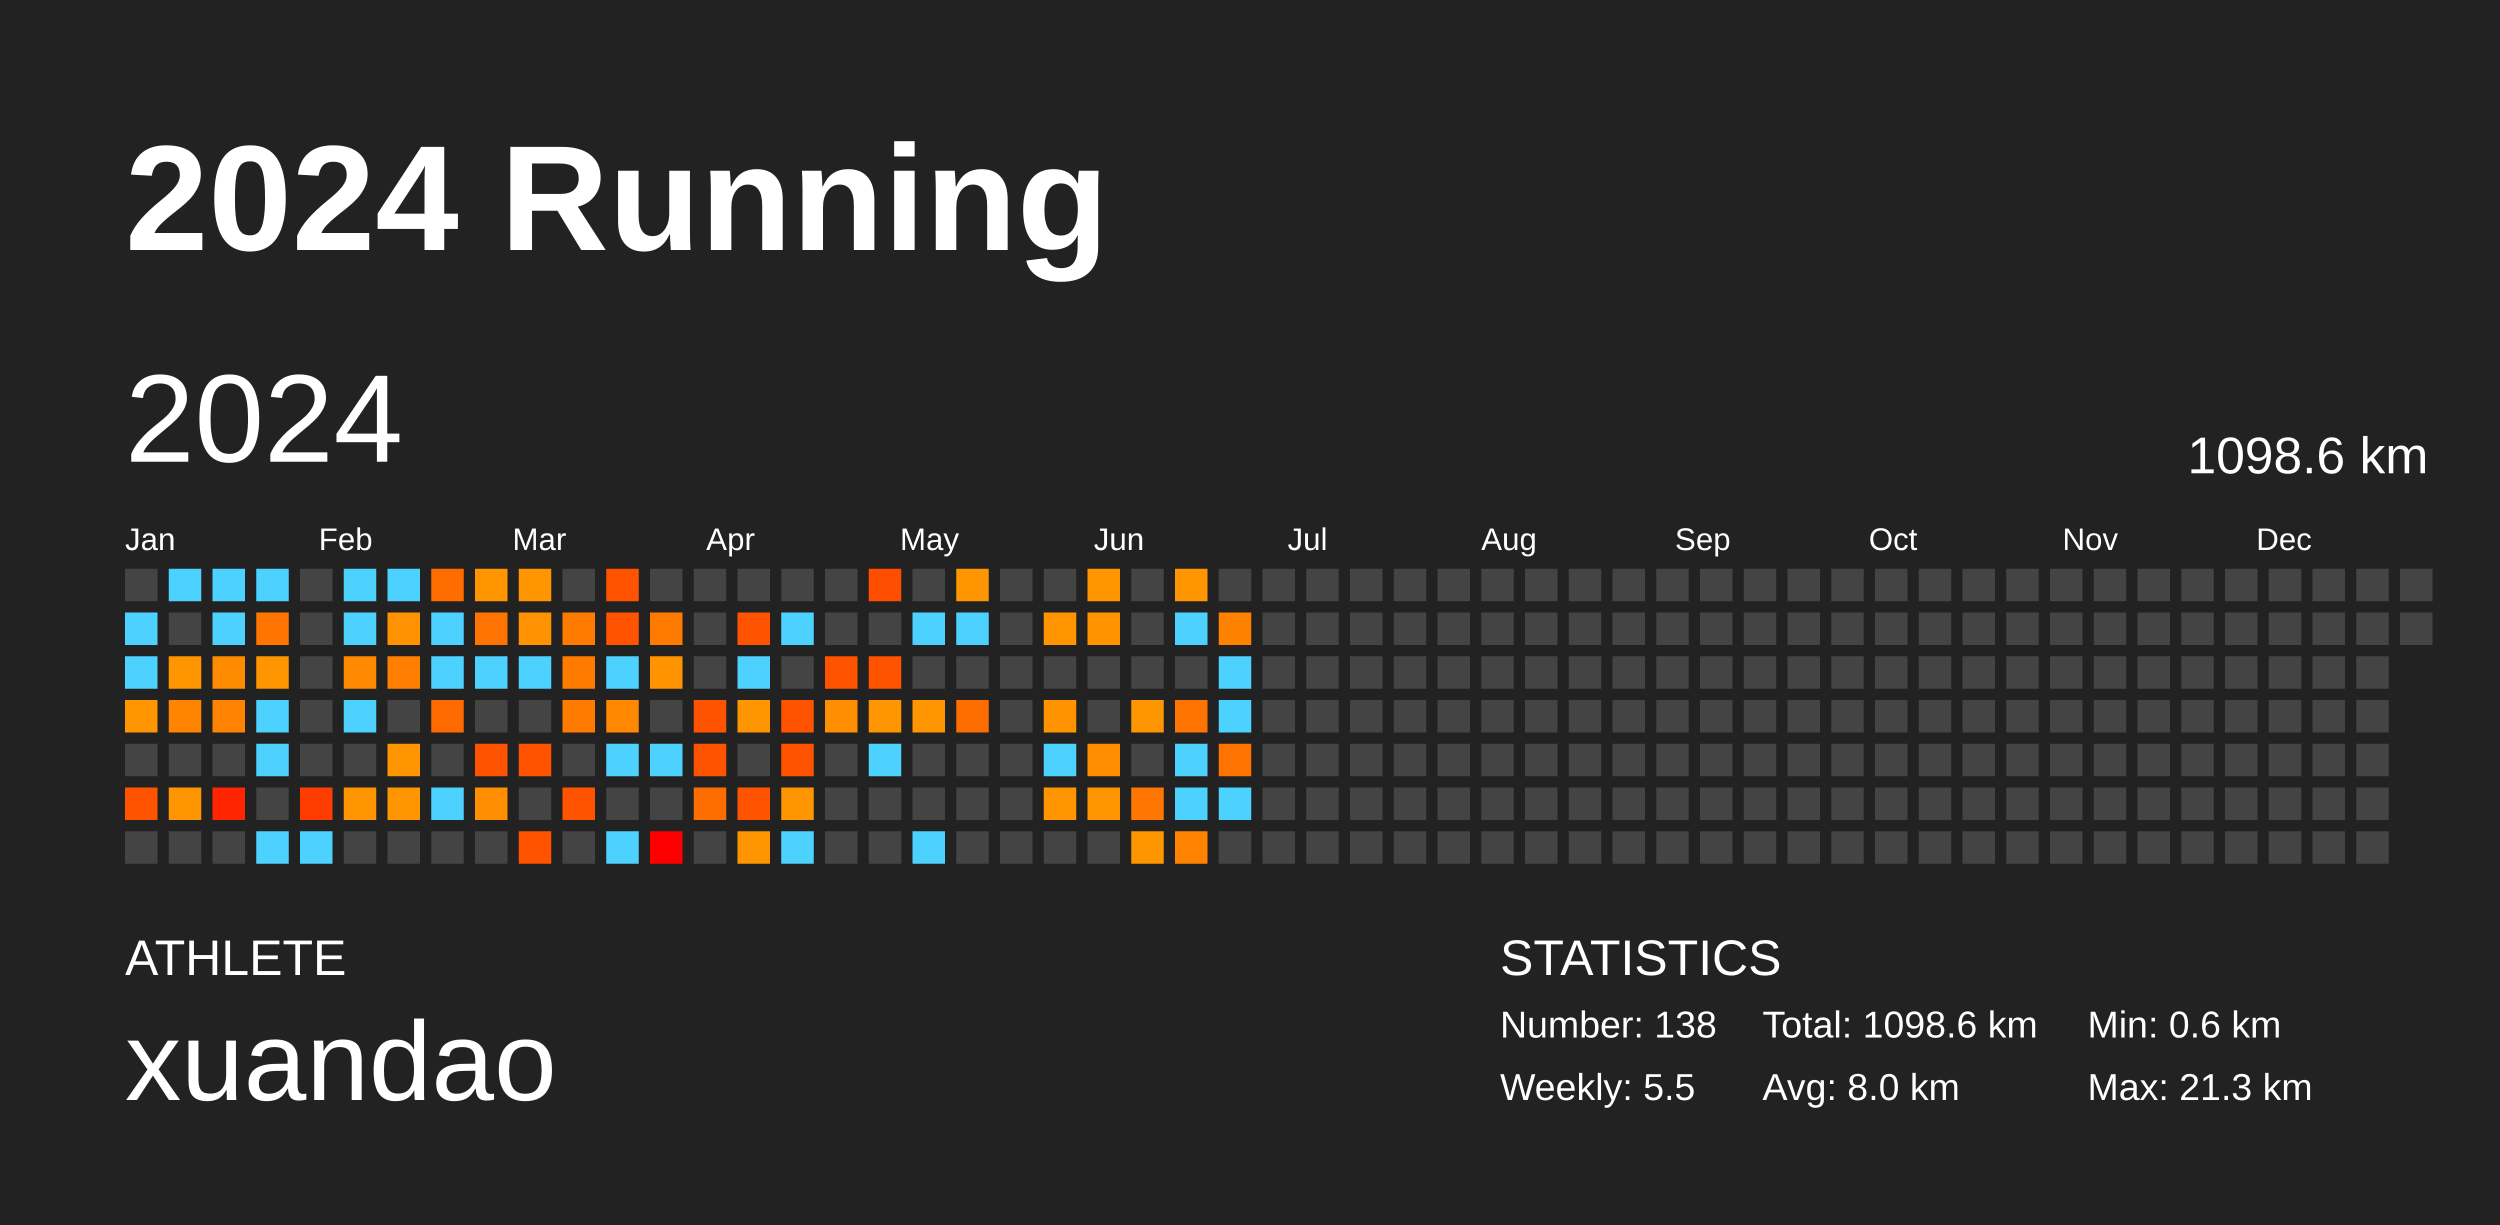
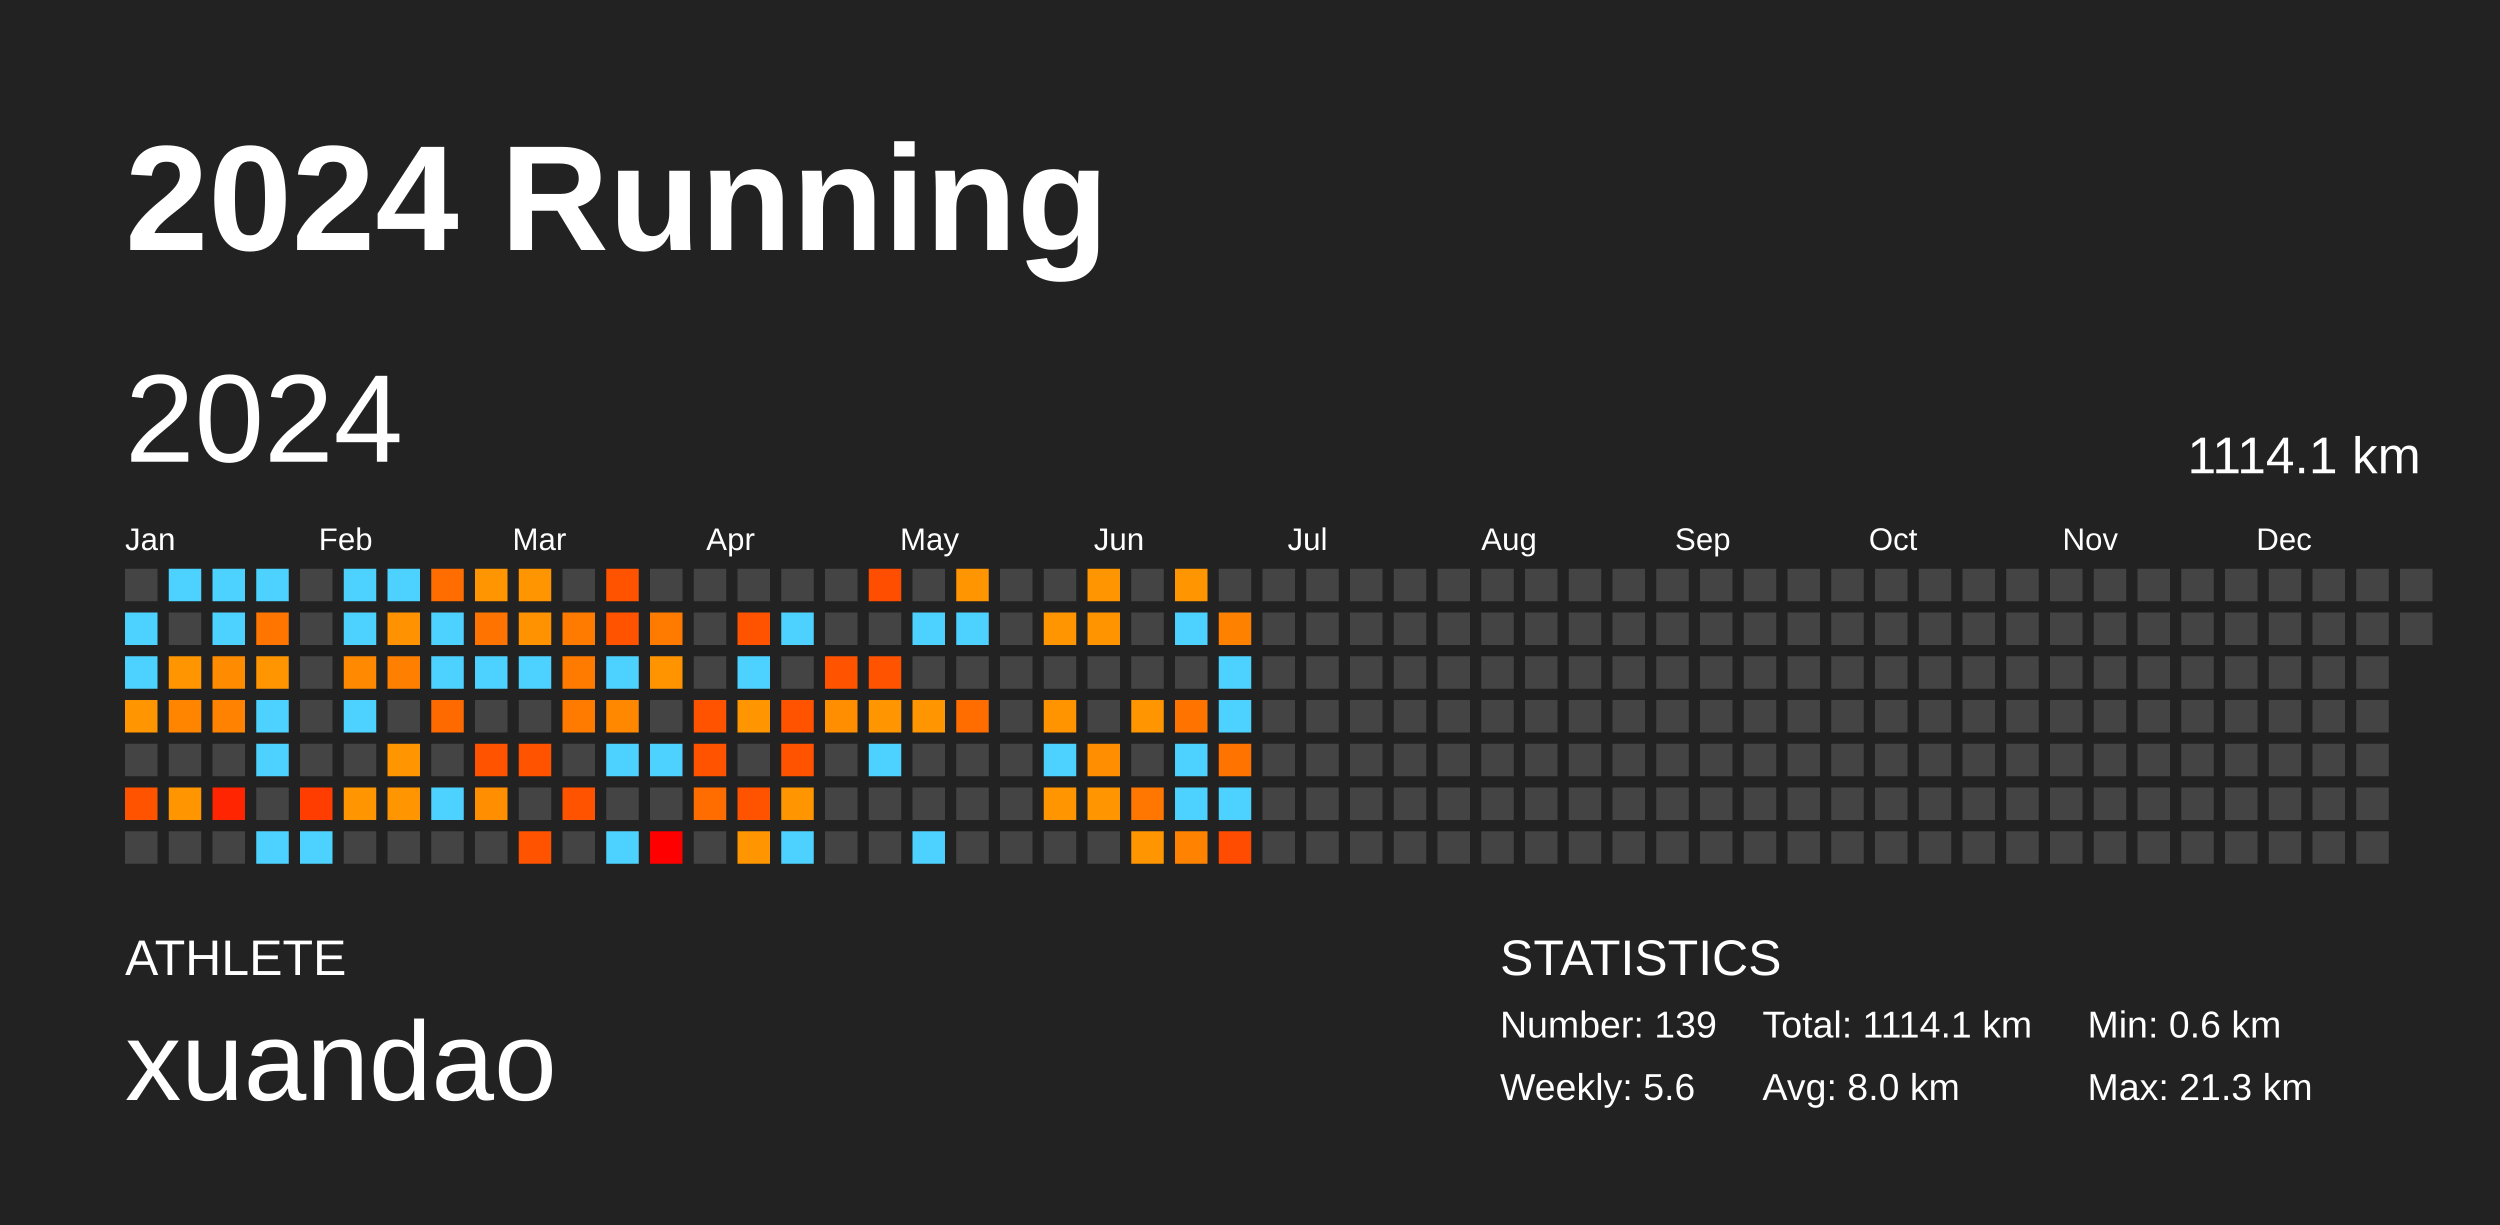
<svg xmlns="http://www.w3.org/2000/svg" baseProfile="full" height="98mm" version="1.1" viewBox="0,0,200,98" width="200mm">
  <defs />
  <rect fill="#222222" height="98" width="200" x="0" y="0" />
  <text fill="#FFFFFF" style="font-size:12px; font-family:Arial; font-weight:bold;" x="10" y="20">2024 Running</text>
  <text fill="#FFFFFF" style="font-size:4px; font-family:Arial" x="10" y="78">ATHLETE</text>
  <text fill="#FFFFFF" style="font-size:9px; font-family:Arial" x="10" y="88">xuandao</text>
  <text fill="#FFFFFF" style="font-size:4px; font-family:Arial" x="120" y="78">STATISTICS</text>
-   <text fill="#FFFFFF" style="font-size:3px; font-family:Arial" x="120" y="83">Number: 138</text>
-   <text fill="#FFFFFF" style="font-size:3px; font-family:Arial" x="120" y="88">Weekly: 5.5</text>
-   <text fill="#FFFFFF" style="font-size:3px; font-family:Arial" x="141" y="83">Total: 1098.6 km</text>
+   <text fill="#FFFFFF" style="font-size:3px; font-family:Arial" x="120" y="83">Number: 139</text>
+   <text fill="#FFFFFF" style="font-size:3px; font-family:Arial" x="120" y="88">Weekly: 5.6</text>
+   <text fill="#FFFFFF" style="font-size:3px; font-family:Arial" x="141" y="83">Total: 1114.1 km</text>
  <text fill="#FFFFFF" style="font-size:3px; font-family:Arial" x="141" y="88">Avg: 8.0 km</text>
  <text fill="#FFFFFF" style="font-size:3px; font-family:Arial" x="167" y="83">Min: 0.6 km</text>
  <text fill="#FFFFFF" style="font-size:3px; font-family:Arial" x="167" y="88">Max: 21.3 km</text>
  <text dominant-baseline="hanging" fill="#FFFFFF" style="font-size:10.0px; font-family:Arial;" x="10" y="30">2024</text>
-   <text dominant-baseline="hanging" fill="#FFFFFF" style="font-size:4.125px; font-family:Arial;" x="175" y="35">1098.6 km</text>
+   <text dominant-baseline="hanging" fill="#FFFFFF" style="font-size:4.125px; font-family:Arial;" x="175" y="35">1114.1 km</text>
  <text fill="#FFFFFF" style="font-size:2.5px; font-family:Arial" x="10.0" y="44">Jan</text>
  <text fill="#FFFFFF" style="font-size:2.5px; font-family:Arial" x="25.5" y="44">Feb</text>
  <text fill="#FFFFFF" style="font-size:2.5px; font-family:Arial" x="41.0" y="44">Mar</text>
  <text fill="#FFFFFF" style="font-size:2.5px; font-family:Arial" x="56.5" y="44">Apr</text>
  <text fill="#FFFFFF" style="font-size:2.5px; font-family:Arial" x="72.0" y="44">May</text>
  <text fill="#FFFFFF" style="font-size:2.5px; font-family:Arial" x="87.5" y="44">Jun</text>
  <text fill="#FFFFFF" style="font-size:2.5px; font-family:Arial" x="103.0" y="44">Jul</text>
  <text fill="#FFFFFF" style="font-size:2.5px; font-family:Arial" x="118.5" y="44">Aug</text>
  <text fill="#FFFFFF" style="font-size:2.5px; font-family:Arial" x="134.0" y="44">Sep</text>
  <text fill="#FFFFFF" style="font-size:2.5px; font-family:Arial" x="149.5" y="44">Oct</text>
  <text fill="#FFFFFF" style="font-size:2.5px; font-family:Arial" x="165.0" y="44">Nov</text>
  <text fill="#FFFFFF" style="font-size:2.5px; font-family:Arial" x="180.5" y="44">Dec</text>
  <rect fill="#444444" height="2.6" width="2.6" x="10.0" y="45.5" />
  <rect fill="#4dd2ff" height="2.6" width="2.6" x="10.0" y="49.0" />
  <rect fill="#4dd2ff" height="2.6" width="2.6" x="10.0" y="52.5" />
  <rect fill="#ff9500" height="2.6" width="2.6" x="10.0" y="56.0" />
  <rect fill="#444444" height="2.6" width="2.6" x="10.0" y="59.5" />
  <rect fill="#ff5300" height="2.6" width="2.6" x="10.0" y="63.0" />
  <rect fill="#444444" height="2.6" width="2.6" x="10.0" y="66.5" />
  <rect fill="#4dd2ff" height="2.6" width="2.6" x="13.5" y="45.5" />
  <rect fill="#444444" height="2.6" width="2.6" x="13.5" y="49.0" />
  <rect fill="#ff9500" height="2.6" width="2.6" x="13.5" y="52.5" />
  <rect fill="#ff8400" height="2.6" width="2.6" x="13.5" y="56.0" />
  <rect fill="#444444" height="2.6" width="2.6" x="13.5" y="59.5" />
  <rect fill="#ff9500" height="2.6" width="2.6" x="13.5" y="63.0" />
  <rect fill="#444444" height="2.6" width="2.6" x="13.5" y="66.5" />
  <rect fill="#4dd2ff" height="2.6" width="2.6" x="17.0" y="45.5" />
  <rect fill="#4dd2ff" height="2.6" width="2.6" x="17.0" y="49.0" />
  <rect fill="#ff8b00" height="2.6" width="2.6" x="17.0" y="52.5" />
  <rect fill="#ff8300" height="2.6" width="2.6" x="17.0" y="56.0" />
  <rect fill="#444444" height="2.6" width="2.6" x="17.0" y="59.5" />
  <rect fill="#ff2500" height="2.6" width="2.6" x="17.0" y="63.0" />
  <rect fill="#444444" height="2.6" width="2.6" x="17.0" y="66.5" />
  <rect fill="#4dd2ff" height="2.6" width="2.6" x="20.5" y="45.5" />
  <rect fill="#ff7500" height="2.6" width="2.6" x="20.5" y="49.0" />
  <rect fill="#ff9500" height="2.6" width="2.6" x="20.5" y="52.5" />
  <rect fill="#4dd2ff" height="2.6" width="2.6" x="20.5" y="56.0" />
  <rect fill="#4dd2ff" height="2.6" width="2.6" x="20.5" y="59.5" />
  <rect fill="#444444" height="2.6" width="2.6" x="20.5" y="63.0" />
  <rect fill="#4dd2ff" height="2.6" width="2.6" x="20.5" y="66.5" />
  <rect fill="#444444" height="2.6" width="2.6" x="24.0" y="45.5" />
  <rect fill="#444444" height="2.6" width="2.6" x="24.0" y="49.0" />
  <rect fill="#444444" height="2.6" width="2.6" x="24.0" y="52.5" />
  <rect fill="#444444" height="2.6" width="2.6" x="24.0" y="56.0" />
  <rect fill="#444444" height="2.6" width="2.6" x="24.0" y="59.5" />
  <rect fill="#ff3d00" height="2.6" width="2.6" x="24.0" y="63.0" />
  <rect fill="#4dd2ff" height="2.6" width="2.6" x="24.0" y="66.5" />
  <rect fill="#4dd2ff" height="2.6" width="2.6" x="27.5" y="45.5" />
  <rect fill="#4dd2ff" height="2.6" width="2.6" x="27.5" y="49.0" />
  <rect fill="#ff8900" height="2.6" width="2.6" x="27.5" y="52.5" />
  <rect fill="#4dd2ff" height="2.6" width="2.6" x="27.5" y="56.0" />
  <rect fill="#444444" height="2.6" width="2.6" x="27.5" y="59.5" />
  <rect fill="#ff9500" height="2.6" width="2.6" x="27.5" y="63.0" />
  <rect fill="#444444" height="2.6" width="2.6" x="27.5" y="66.5" />
  <rect fill="#4dd2ff" height="2.6" width="2.6" x="31.0" y="45.5" />
  <rect fill="#ff9200" height="2.6" width="2.6" x="31.0" y="49.0" />
  <rect fill="#ff8000" height="2.6" width="2.6" x="31.0" y="52.5" />
  <rect fill="#444444" height="2.6" width="2.6" x="31.0" y="56.0" />
  <rect fill="#ff9500" height="2.6" width="2.6" x="31.0" y="59.5" />
  <rect fill="#ff9500" height="2.6" width="2.6" x="31.0" y="63.0" />
  <rect fill="#444444" height="2.6" width="2.6" x="31.0" y="66.5" />
  <rect fill="#ff6d00" height="2.6" width="2.6" x="34.5" y="45.5" />
  <rect fill="#4dd2ff" height="2.6" width="2.6" x="34.5" y="49.0" />
  <rect fill="#4dd2ff" height="2.6" width="2.6" x="34.5" y="52.5" />
  <rect fill="#ff6a00" height="2.6" width="2.6" x="34.5" y="56.0" />
  <rect fill="#444444" height="2.6" width="2.6" x="34.5" y="59.5" />
  <rect fill="#4dd2ff" height="2.6" width="2.6" x="34.5" y="63.0" />
  <rect fill="#444444" height="2.6" width="2.6" x="34.5" y="66.5" />
  <rect fill="#ff9500" height="2.6" width="2.6" x="38.0" y="45.5" />
  <rect fill="#ff7400" height="2.6" width="2.6" x="38.0" y="49.0" />
  <rect fill="#4dd2ff" height="2.6" width="2.6" x="38.0" y="52.5" />
  <rect fill="#444444" height="2.6" width="2.6" x="38.0" y="56.0" />
  <rect fill="#ff5300" height="2.6" width="2.6" x="38.0" y="59.5" />
  <rect fill="#ff8e00" height="2.6" width="2.6" x="38.0" y="63.0" />
  <rect fill="#444444" height="2.6" width="2.6" x="38.0" y="66.5" />
  <rect fill="#ff9500" height="2.6" width="2.6" x="41.5" y="45.5" />
  <rect fill="#ff9200" height="2.6" width="2.6" x="41.5" y="49.0" />
  <rect fill="#4dd2ff" height="2.6" width="2.6" x="41.5" y="52.5" />
  <rect fill="#444444" height="2.6" width="2.6" x="41.5" y="56.0" />
  <rect fill="#ff5300" height="2.6" width="2.6" x="41.5" y="59.5" />
  <rect fill="#444444" height="2.6" width="2.6" x="41.5" y="63.0" />
  <rect fill="#ff5300" height="2.6" width="2.6" x="41.5" y="66.5" />
  <rect fill="#444444" height="2.6" width="2.6" x="45.0" y="45.5" />
  <rect fill="#ff7b00" height="2.6" width="2.6" x="45.0" y="49.0" />
  <rect fill="#ff7b00" height="2.6" width="2.6" x="45.0" y="52.5" />
  <rect fill="#ff7b00" height="2.6" width="2.6" x="45.0" y="56.0" />
  <rect fill="#444444" height="2.6" width="2.6" x="45.0" y="59.5" />
  <rect fill="#ff5300" height="2.6" width="2.6" x="45.0" y="63.0" />
  <rect fill="#444444" height="2.6" width="2.6" x="45.0" y="66.5" />
  <rect fill="#ff5300" height="2.6" width="2.6" x="48.5" y="45.5" />
  <rect fill="#ff5300" height="2.6" width="2.6" x="48.5" y="49.0" />
  <rect fill="#4dd2ff" height="2.6" width="2.6" x="48.5" y="52.5" />
  <rect fill="#ff8800" height="2.6" width="2.6" x="48.5" y="56.0" />
  <rect fill="#4dd2ff" height="2.6" width="2.6" x="48.5" y="59.5" />
  <rect fill="#444444" height="2.6" width="2.6" x="48.5" y="63.0" />
  <rect fill="#4dd2ff" height="2.6" width="2.6" x="48.5" y="66.5" />
  <rect fill="#444444" height="2.6" width="2.6" x="52.0" y="45.5" />
  <rect fill="#ff7b00" height="2.6" width="2.6" x="52.0" y="49.0" />
  <rect fill="#ff9400" height="2.6" width="2.6" x="52.0" y="52.5" />
  <rect fill="#444444" height="2.6" width="2.6" x="52.0" y="56.0" />
  <rect fill="#4dd2ff" height="2.6" width="2.6" x="52.0" y="59.5" />
  <rect fill="#444444" height="2.6" width="2.6" x="52.0" y="63.0" />
  <rect fill="red" height="2.6" width="2.6" x="52.0" y="66.5" />
  <rect fill="#444444" height="2.6" width="2.6" x="55.5" y="45.5" />
  <rect fill="#444444" height="2.6" width="2.6" x="55.5" y="49.0" />
  <rect fill="#444444" height="2.6" width="2.6" x="55.5" y="52.5" />
  <rect fill="#ff5300" height="2.6" width="2.6" x="55.5" y="56.0" />
  <rect fill="#ff5300" height="2.6" width="2.6" x="55.5" y="59.5" />
  <rect fill="#ff6d00" height="2.6" width="2.6" x="55.5" y="63.0" />
  <rect fill="#444444" height="2.6" width="2.6" x="55.5" y="66.5" />
  <rect fill="#444444" height="2.6" width="2.6" x="59.0" y="45.5" />
  <rect fill="#ff5300" height="2.6" width="2.6" x="59.0" y="49.0" />
  <rect fill="#4dd2ff" height="2.6" width="2.6" x="59.0" y="52.5" />
  <rect fill="#ff9500" height="2.6" width="2.6" x="59.0" y="56.0" />
  <rect fill="#444444" height="2.6" width="2.6" x="59.0" y="59.5" />
  <rect fill="#ff5300" height="2.6" width="2.6" x="59.0" y="63.0" />
  <rect fill="#ff9500" height="2.6" width="2.6" x="59.0" y="66.5" />
  <rect fill="#444444" height="2.6" width="2.6" x="62.5" y="45.5" />
  <rect fill="#4dd2ff" height="2.6" width="2.6" x="62.5" y="49.0" />
  <rect fill="#444444" height="2.6" width="2.6" x="62.5" y="52.5" />
  <rect fill="#ff5300" height="2.6" width="2.6" x="62.5" y="56.0" />
  <rect fill="#ff5300" height="2.6" width="2.6" x="62.5" y="59.5" />
  <rect fill="#ff9500" height="2.6" width="2.6" x="62.5" y="63.0" />
  <rect fill="#4dd2ff" height="2.6" width="2.6" x="62.5" y="66.5" />
  <rect fill="#444444" height="2.6" width="2.6" x="66.0" y="45.5" />
  <rect fill="#444444" height="2.6" width="2.6" x="66.0" y="49.0" />
  <rect fill="#ff5300" height="2.6" width="2.6" x="66.0" y="52.5" />
  <rect fill="#ff8f00" height="2.6" width="2.6" x="66.0" y="56.0" />
  <rect fill="#444444" height="2.6" width="2.6" x="66.0" y="59.5" />
  <rect fill="#444444" height="2.6" width="2.6" x="66.0" y="63.0" />
  <rect fill="#444444" height="2.6" width="2.6" x="66.0" y="66.5" />
  <rect fill="#ff4e00" height="2.6" width="2.6" x="69.5" y="45.5" />
  <rect fill="#444444" height="2.6" width="2.6" x="69.5" y="49.0" />
  <rect fill="#ff5300" height="2.6" width="2.6" x="69.5" y="52.5" />
  <rect fill="#ff9500" height="2.6" width="2.6" x="69.5" y="56.0" />
  <rect fill="#4dd2ff" height="2.6" width="2.6" x="69.5" y="59.5" />
  <rect fill="#444444" height="2.6" width="2.6" x="69.5" y="63.0" />
  <rect fill="#444444" height="2.6" width="2.6" x="69.5" y="66.5" />
  <rect fill="#444444" height="2.6" width="2.6" x="73.0" y="45.5" />
  <rect fill="#4dd2ff" height="2.6" width="2.6" x="73.0" y="49.0" />
  <rect fill="#444444" height="2.6" width="2.6" x="73.0" y="52.5" />
  <rect fill="#ff9500" height="2.6" width="2.6" x="73.0" y="56.0" />
  <rect fill="#444444" height="2.6" width="2.6" x="73.0" y="59.5" />
  <rect fill="#444444" height="2.6" width="2.6" x="73.0" y="63.0" />
  <rect fill="#4dd2ff" height="2.6" width="2.6" x="73.0" y="66.5" />
  <rect fill="#ff9500" height="2.6" width="2.6" x="76.5" y="45.5" />
  <rect fill="#4dd2ff" height="2.6" width="2.6" x="76.5" y="49.0" />
  <rect fill="#444444" height="2.6" width="2.6" x="76.5" y="52.5" />
  <rect fill="#ff6c00" height="2.6" width="2.6" x="76.5" y="56.0" />
  <rect fill="#444444" height="2.6" width="2.6" x="76.5" y="59.5" />
  <rect fill="#444444" height="2.6" width="2.6" x="76.5" y="63.0" />
  <rect fill="#444444" height="2.6" width="2.6" x="76.5" y="66.5" />
  <rect fill="#444444" height="2.6" width="2.6" x="80.0" y="45.5" />
  <rect fill="#444444" height="2.6" width="2.6" x="80.0" y="49.0" />
  <rect fill="#444444" height="2.6" width="2.6" x="80.0" y="52.5" />
  <rect fill="#444444" height="2.6" width="2.6" x="80.0" y="56.0" />
  <rect fill="#444444" height="2.6" width="2.6" x="80.0" y="59.5" />
  <rect fill="#444444" height="2.6" width="2.6" x="80.0" y="63.0" />
  <rect fill="#444444" height="2.6" width="2.6" x="80.0" y="66.5" />
  <rect fill="#444444" height="2.6" width="2.6" x="83.5" y="45.5" />
  <rect fill="#ff9500" height="2.6" width="2.6" x="83.5" y="49.0" />
  <rect fill="#444444" height="2.6" width="2.6" x="83.5" y="52.5" />
  <rect fill="#ff9300" height="2.6" width="2.6" x="83.5" y="56.0" />
  <rect fill="#4dd2ff" height="2.6" width="2.6" x="83.5" y="59.5" />
  <rect fill="#ff9500" height="2.6" width="2.6" x="83.5" y="63.0" />
  <rect fill="#444444" height="2.6" width="2.6" x="83.5" y="66.5" />
  <rect fill="#ff9500" height="2.6" width="2.6" x="87.0" y="45.5" />
  <rect fill="#ff9400" height="2.6" width="2.6" x="87.0" y="49.0" />
  <rect fill="#444444" height="2.6" width="2.6" x="87.0" y="52.5" />
  <rect fill="#444444" height="2.6" width="2.6" x="87.0" y="56.0" />
  <rect fill="#ff8e00" height="2.6" width="2.6" x="87.0" y="59.5" />
  <rect fill="#ff9500" height="2.6" width="2.6" x="87.0" y="63.0" />
  <rect fill="#444444" height="2.6" width="2.6" x="87.0" y="66.5" />
  <rect fill="#444444" height="2.6" width="2.6" x="90.5" y="45.5" />
  <rect fill="#444444" height="2.6" width="2.6" x="90.5" y="49.0" />
  <rect fill="#444444" height="2.6" width="2.6" x="90.5" y="52.5" />
  <rect fill="#ff9500" height="2.6" width="2.6" x="90.5" y="56.0" />
  <rect fill="#444444" height="2.6" width="2.6" x="90.5" y="59.5" />
  <rect fill="#ff7700" height="2.6" width="2.6" x="90.5" y="63.0" />
  <rect fill="#ff9500" height="2.6" width="2.6" x="90.5" y="66.5" />
  <rect fill="#ff9500" height="2.6" width="2.6" x="94.0" y="45.5" />
  <rect fill="#4dd2ff" height="2.6" width="2.6" x="94.0" y="49.0" />
  <rect fill="#444444" height="2.6" width="2.6" x="94.0" y="52.5" />
  <rect fill="#ff7300" height="2.6" width="2.6" x="94.0" y="56.0" />
  <rect fill="#4dd2ff" height="2.6" width="2.6" x="94.0" y="59.5" />
  <rect fill="#4dd2ff" height="2.6" width="2.6" x="94.0" y="63.0" />
  <rect fill="#ff8300" height="2.6" width="2.6" x="94.0" y="66.5" />
  <rect fill="#444444" height="2.6" width="2.6" x="97.5" y="45.5" />
  <rect fill="#ff8100" height="2.6" width="2.6" x="97.5" y="49.0" />
  <rect fill="#4dd2ff" height="2.6" width="2.6" x="97.5" y="52.5" />
  <rect fill="#4dd2ff" height="2.6" width="2.6" x="97.5" y="56.0" />
  <rect fill="#ff7300" height="2.6" width="2.6" x="97.5" y="59.5" />
  <rect fill="#4dd2ff" height="2.6" width="2.6" x="97.5" y="63.0" />
-   <rect fill="#444444" height="2.6" width="2.6" x="97.5" y="66.5" />
+   <rect fill="#ff4c00" height="2.6" width="2.6" x="97.5" y="66.5" />
  <rect fill="#444444" height="2.6" width="2.6" x="101.0" y="45.5" />
  <rect fill="#444444" height="2.6" width="2.6" x="101.0" y="49.0" />
  <rect fill="#444444" height="2.6" width="2.6" x="101.0" y="52.5" />
  <rect fill="#444444" height="2.6" width="2.6" x="101.0" y="56.0" />
  <rect fill="#444444" height="2.6" width="2.6" x="101.0" y="59.5" />
  <rect fill="#444444" height="2.6" width="2.6" x="101.0" y="63.0" />
  <rect fill="#444444" height="2.6" width="2.6" x="101.0" y="66.5" />
  <rect fill="#444444" height="2.6" width="2.6" x="104.5" y="45.5" />
  <rect fill="#444444" height="2.6" width="2.6" x="104.5" y="49.0" />
  <rect fill="#444444" height="2.6" width="2.6" x="104.5" y="52.5" />
  <rect fill="#444444" height="2.6" width="2.6" x="104.5" y="56.0" />
  <rect fill="#444444" height="2.6" width="2.6" x="104.5" y="59.5" />
  <rect fill="#444444" height="2.6" width="2.6" x="104.5" y="63.0" />
  <rect fill="#444444" height="2.6" width="2.6" x="104.5" y="66.5" />
  <rect fill="#444444" height="2.6" width="2.6" x="108.0" y="45.5" />
  <rect fill="#444444" height="2.6" width="2.6" x="108.0" y="49.0" />
  <rect fill="#444444" height="2.6" width="2.6" x="108.0" y="52.5" />
  <rect fill="#444444" height="2.6" width="2.6" x="108.0" y="56.0" />
  <rect fill="#444444" height="2.6" width="2.6" x="108.0" y="59.5" />
  <rect fill="#444444" height="2.6" width="2.6" x="108.0" y="63.0" />
  <rect fill="#444444" height="2.6" width="2.6" x="108.0" y="66.5" />
  <rect fill="#444444" height="2.6" width="2.6" x="111.5" y="45.5" />
  <rect fill="#444444" height="2.6" width="2.6" x="111.5" y="49.0" />
  <rect fill="#444444" height="2.6" width="2.6" x="111.5" y="52.5" />
  <rect fill="#444444" height="2.6" width="2.6" x="111.5" y="56.0" />
  <rect fill="#444444" height="2.6" width="2.6" x="111.5" y="59.5" />
  <rect fill="#444444" height="2.6" width="2.6" x="111.5" y="63.0" />
  <rect fill="#444444" height="2.6" width="2.6" x="111.5" y="66.5" />
  <rect fill="#444444" height="2.6" width="2.6" x="115.0" y="45.5" />
  <rect fill="#444444" height="2.6" width="2.6" x="115.0" y="49.0" />
  <rect fill="#444444" height="2.6" width="2.6" x="115.0" y="52.5" />
  <rect fill="#444444" height="2.6" width="2.6" x="115.0" y="56.0" />
  <rect fill="#444444" height="2.6" width="2.6" x="115.0" y="59.5" />
  <rect fill="#444444" height="2.6" width="2.6" x="115.0" y="63.0" />
  <rect fill="#444444" height="2.6" width="2.6" x="115.0" y="66.5" />
  <rect fill="#444444" height="2.6" width="2.6" x="118.5" y="45.5" />
  <rect fill="#444444" height="2.6" width="2.6" x="118.5" y="49.0" />
  <rect fill="#444444" height="2.6" width="2.6" x="118.5" y="52.5" />
  <rect fill="#444444" height="2.6" width="2.6" x="118.5" y="56.0" />
  <rect fill="#444444" height="2.6" width="2.6" x="118.5" y="59.5" />
  <rect fill="#444444" height="2.6" width="2.6" x="118.5" y="63.0" />
  <rect fill="#444444" height="2.6" width="2.6" x="118.5" y="66.5" />
  <rect fill="#444444" height="2.6" width="2.6" x="122.0" y="45.5" />
  <rect fill="#444444" height="2.6" width="2.6" x="122.0" y="49.0" />
  <rect fill="#444444" height="2.6" width="2.6" x="122.0" y="52.5" />
  <rect fill="#444444" height="2.6" width="2.6" x="122.0" y="56.0" />
  <rect fill="#444444" height="2.6" width="2.6" x="122.0" y="59.5" />
  <rect fill="#444444" height="2.6" width="2.6" x="122.0" y="63.0" />
  <rect fill="#444444" height="2.6" width="2.6" x="122.0" y="66.5" />
  <rect fill="#444444" height="2.6" width="2.6" x="125.5" y="45.5" />
  <rect fill="#444444" height="2.6" width="2.6" x="125.5" y="49.0" />
  <rect fill="#444444" height="2.6" width="2.6" x="125.5" y="52.5" />
  <rect fill="#444444" height="2.6" width="2.6" x="125.5" y="56.0" />
  <rect fill="#444444" height="2.6" width="2.6" x="125.5" y="59.5" />
  <rect fill="#444444" height="2.6" width="2.6" x="125.5" y="63.0" />
  <rect fill="#444444" height="2.6" width="2.6" x="125.5" y="66.5" />
  <rect fill="#444444" height="2.6" width="2.6" x="129.0" y="45.5" />
  <rect fill="#444444" height="2.6" width="2.6" x="129.0" y="49.0" />
  <rect fill="#444444" height="2.6" width="2.6" x="129.0" y="52.5" />
  <rect fill="#444444" height="2.6" width="2.6" x="129.0" y="56.0" />
  <rect fill="#444444" height="2.6" width="2.6" x="129.0" y="59.5" />
  <rect fill="#444444" height="2.6" width="2.6" x="129.0" y="63.0" />
  <rect fill="#444444" height="2.6" width="2.6" x="129.0" y="66.5" />
  <rect fill="#444444" height="2.6" width="2.6" x="132.5" y="45.5" />
  <rect fill="#444444" height="2.6" width="2.6" x="132.5" y="49.0" />
  <rect fill="#444444" height="2.6" width="2.6" x="132.5" y="52.5" />
  <rect fill="#444444" height="2.6" width="2.6" x="132.5" y="56.0" />
  <rect fill="#444444" height="2.6" width="2.6" x="132.5" y="59.5" />
  <rect fill="#444444" height="2.6" width="2.6" x="132.5" y="63.0" />
  <rect fill="#444444" height="2.6" width="2.6" x="132.5" y="66.5" />
  <rect fill="#444444" height="2.6" width="2.6" x="136.0" y="45.5" />
  <rect fill="#444444" height="2.6" width="2.6" x="136.0" y="49.0" />
  <rect fill="#444444" height="2.6" width="2.6" x="136.0" y="52.5" />
  <rect fill="#444444" height="2.6" width="2.6" x="136.0" y="56.0" />
  <rect fill="#444444" height="2.6" width="2.6" x="136.0" y="59.5" />
  <rect fill="#444444" height="2.6" width="2.6" x="136.0" y="63.0" />
  <rect fill="#444444" height="2.6" width="2.6" x="136.0" y="66.5" />
  <rect fill="#444444" height="2.6" width="2.6" x="139.5" y="45.5" />
  <rect fill="#444444" height="2.6" width="2.6" x="139.5" y="49.0" />
  <rect fill="#444444" height="2.6" width="2.6" x="139.5" y="52.5" />
  <rect fill="#444444" height="2.6" width="2.6" x="139.5" y="56.0" />
  <rect fill="#444444" height="2.6" width="2.6" x="139.5" y="59.5" />
  <rect fill="#444444" height="2.6" width="2.6" x="139.5" y="63.0" />
  <rect fill="#444444" height="2.6" width="2.6" x="139.5" y="66.5" />
  <rect fill="#444444" height="2.6" width="2.6" x="143.0" y="45.5" />
  <rect fill="#444444" height="2.6" width="2.6" x="143.0" y="49.0" />
  <rect fill="#444444" height="2.6" width="2.6" x="143.0" y="52.5" />
  <rect fill="#444444" height="2.6" width="2.6" x="143.0" y="56.0" />
  <rect fill="#444444" height="2.6" width="2.6" x="143.0" y="59.5" />
  <rect fill="#444444" height="2.6" width="2.6" x="143.0" y="63.0" />
  <rect fill="#444444" height="2.6" width="2.6" x="143.0" y="66.5" />
  <rect fill="#444444" height="2.6" width="2.6" x="146.5" y="45.5" />
  <rect fill="#444444" height="2.6" width="2.6" x="146.5" y="49.0" />
  <rect fill="#444444" height="2.6" width="2.6" x="146.5" y="52.5" />
  <rect fill="#444444" height="2.6" width="2.6" x="146.5" y="56.0" />
  <rect fill="#444444" height="2.6" width="2.6" x="146.5" y="59.5" />
  <rect fill="#444444" height="2.6" width="2.6" x="146.5" y="63.0" />
  <rect fill="#444444" height="2.6" width="2.6" x="146.5" y="66.5" />
  <rect fill="#444444" height="2.6" width="2.6" x="150.0" y="45.5" />
  <rect fill="#444444" height="2.6" width="2.6" x="150.0" y="49.0" />
  <rect fill="#444444" height="2.6" width="2.6" x="150.0" y="52.5" />
  <rect fill="#444444" height="2.6" width="2.6" x="150.0" y="56.0" />
  <rect fill="#444444" height="2.6" width="2.6" x="150.0" y="59.5" />
  <rect fill="#444444" height="2.6" width="2.6" x="150.0" y="63.0" />
  <rect fill="#444444" height="2.6" width="2.6" x="150.0" y="66.5" />
  <rect fill="#444444" height="2.6" width="2.6" x="153.5" y="45.5" />
  <rect fill="#444444" height="2.6" width="2.6" x="153.5" y="49.0" />
  <rect fill="#444444" height="2.6" width="2.6" x="153.5" y="52.5" />
  <rect fill="#444444" height="2.6" width="2.6" x="153.5" y="56.0" />
  <rect fill="#444444" height="2.6" width="2.6" x="153.5" y="59.5" />
  <rect fill="#444444" height="2.6" width="2.6" x="153.5" y="63.0" />
  <rect fill="#444444" height="2.6" width="2.6" x="153.5" y="66.5" />
  <rect fill="#444444" height="2.6" width="2.6" x="157.0" y="45.5" />
  <rect fill="#444444" height="2.6" width="2.6" x="157.0" y="49.0" />
  <rect fill="#444444" height="2.6" width="2.6" x="157.0" y="52.5" />
  <rect fill="#444444" height="2.6" width="2.6" x="157.0" y="56.0" />
  <rect fill="#444444" height="2.6" width="2.6" x="157.0" y="59.5" />
  <rect fill="#444444" height="2.6" width="2.6" x="157.0" y="63.0" />
  <rect fill="#444444" height="2.6" width="2.6" x="157.0" y="66.5" />
  <rect fill="#444444" height="2.6" width="2.6" x="160.5" y="45.5" />
  <rect fill="#444444" height="2.6" width="2.6" x="160.5" y="49.0" />
  <rect fill="#444444" height="2.6" width="2.6" x="160.5" y="52.5" />
  <rect fill="#444444" height="2.6" width="2.6" x="160.5" y="56.0" />
  <rect fill="#444444" height="2.6" width="2.6" x="160.5" y="59.5" />
  <rect fill="#444444" height="2.6" width="2.6" x="160.5" y="63.0" />
  <rect fill="#444444" height="2.6" width="2.6" x="160.5" y="66.5" />
  <rect fill="#444444" height="2.6" width="2.6" x="164.0" y="45.5" />
  <rect fill="#444444" height="2.6" width="2.6" x="164.0" y="49.0" />
  <rect fill="#444444" height="2.6" width="2.6" x="164.0" y="52.5" />
  <rect fill="#444444" height="2.6" width="2.6" x="164.0" y="56.0" />
  <rect fill="#444444" height="2.6" width="2.6" x="164.0" y="59.5" />
  <rect fill="#444444" height="2.6" width="2.6" x="164.0" y="63.0" />
  <rect fill="#444444" height="2.6" width="2.6" x="164.0" y="66.5" />
  <rect fill="#444444" height="2.6" width="2.6" x="167.5" y="45.5" />
  <rect fill="#444444" height="2.6" width="2.6" x="167.5" y="49.0" />
  <rect fill="#444444" height="2.6" width="2.6" x="167.5" y="52.5" />
  <rect fill="#444444" height="2.6" width="2.6" x="167.5" y="56.0" />
  <rect fill="#444444" height="2.6" width="2.6" x="167.5" y="59.5" />
  <rect fill="#444444" height="2.6" width="2.6" x="167.5" y="63.0" />
  <rect fill="#444444" height="2.6" width="2.6" x="167.5" y="66.5" />
  <rect fill="#444444" height="2.6" width="2.6" x="171.0" y="45.5" />
  <rect fill="#444444" height="2.6" width="2.6" x="171.0" y="49.0" />
  <rect fill="#444444" height="2.6" width="2.6" x="171.0" y="52.5" />
  <rect fill="#444444" height="2.6" width="2.6" x="171.0" y="56.0" />
  <rect fill="#444444" height="2.6" width="2.6" x="171.0" y="59.5" />
  <rect fill="#444444" height="2.6" width="2.6" x="171.0" y="63.0" />
  <rect fill="#444444" height="2.6" width="2.6" x="171.0" y="66.5" />
  <rect fill="#444444" height="2.6" width="2.6" x="174.5" y="45.5" />
  <rect fill="#444444" height="2.6" width="2.6" x="174.5" y="49.0" />
  <rect fill="#444444" height="2.6" width="2.6" x="174.5" y="52.5" />
  <rect fill="#444444" height="2.6" width="2.6" x="174.5" y="56.0" />
  <rect fill="#444444" height="2.6" width="2.6" x="174.5" y="59.5" />
  <rect fill="#444444" height="2.6" width="2.6" x="174.5" y="63.0" />
  <rect fill="#444444" height="2.6" width="2.6" x="174.5" y="66.5" />
  <rect fill="#444444" height="2.6" width="2.6" x="178.0" y="45.5" />
  <rect fill="#444444" height="2.6" width="2.6" x="178.0" y="49.0" />
  <rect fill="#444444" height="2.6" width="2.6" x="178.0" y="52.5" />
  <rect fill="#444444" height="2.6" width="2.6" x="178.0" y="56.0" />
  <rect fill="#444444" height="2.6" width="2.6" x="178.0" y="59.5" />
  <rect fill="#444444" height="2.6" width="2.6" x="178.0" y="63.0" />
  <rect fill="#444444" height="2.6" width="2.6" x="178.0" y="66.5" />
  <rect fill="#444444" height="2.6" width="2.6" x="181.5" y="45.5" />
  <rect fill="#444444" height="2.6" width="2.6" x="181.5" y="49.0" />
  <rect fill="#444444" height="2.6" width="2.6" x="181.5" y="52.5" />
  <rect fill="#444444" height="2.6" width="2.6" x="181.5" y="56.0" />
  <rect fill="#444444" height="2.6" width="2.6" x="181.5" y="59.5" />
  <rect fill="#444444" height="2.6" width="2.6" x="181.5" y="63.0" />
  <rect fill="#444444" height="2.6" width="2.6" x="181.5" y="66.5" />
  <rect fill="#444444" height="2.6" width="2.6" x="185.0" y="45.5" />
  <rect fill="#444444" height="2.6" width="2.6" x="185.0" y="49.0" />
  <rect fill="#444444" height="2.6" width="2.6" x="185.0" y="52.5" />
  <rect fill="#444444" height="2.6" width="2.6" x="185.0" y="56.0" />
  <rect fill="#444444" height="2.6" width="2.6" x="185.0" y="59.5" />
  <rect fill="#444444" height="2.6" width="2.6" x="185.0" y="63.0" />
  <rect fill="#444444" height="2.6" width="2.6" x="185.0" y="66.5" />
  <rect fill="#444444" height="2.6" width="2.6" x="188.5" y="45.5" />
  <rect fill="#444444" height="2.6" width="2.6" x="188.5" y="49.0" />
  <rect fill="#444444" height="2.6" width="2.6" x="188.5" y="52.5" />
  <rect fill="#444444" height="2.6" width="2.6" x="188.5" y="56.0" />
  <rect fill="#444444" height="2.6" width="2.6" x="188.5" y="59.5" />
  <rect fill="#444444" height="2.6" width="2.6" x="188.5" y="63.0" />
  <rect fill="#444444" height="2.6" width="2.6" x="188.5" y="66.5" />
  <rect fill="#444444" height="2.6" width="2.6" x="192.0" y="45.5" />
  <rect fill="#444444" height="2.6" width="2.6" x="192.0" y="49.0" />
</svg>
